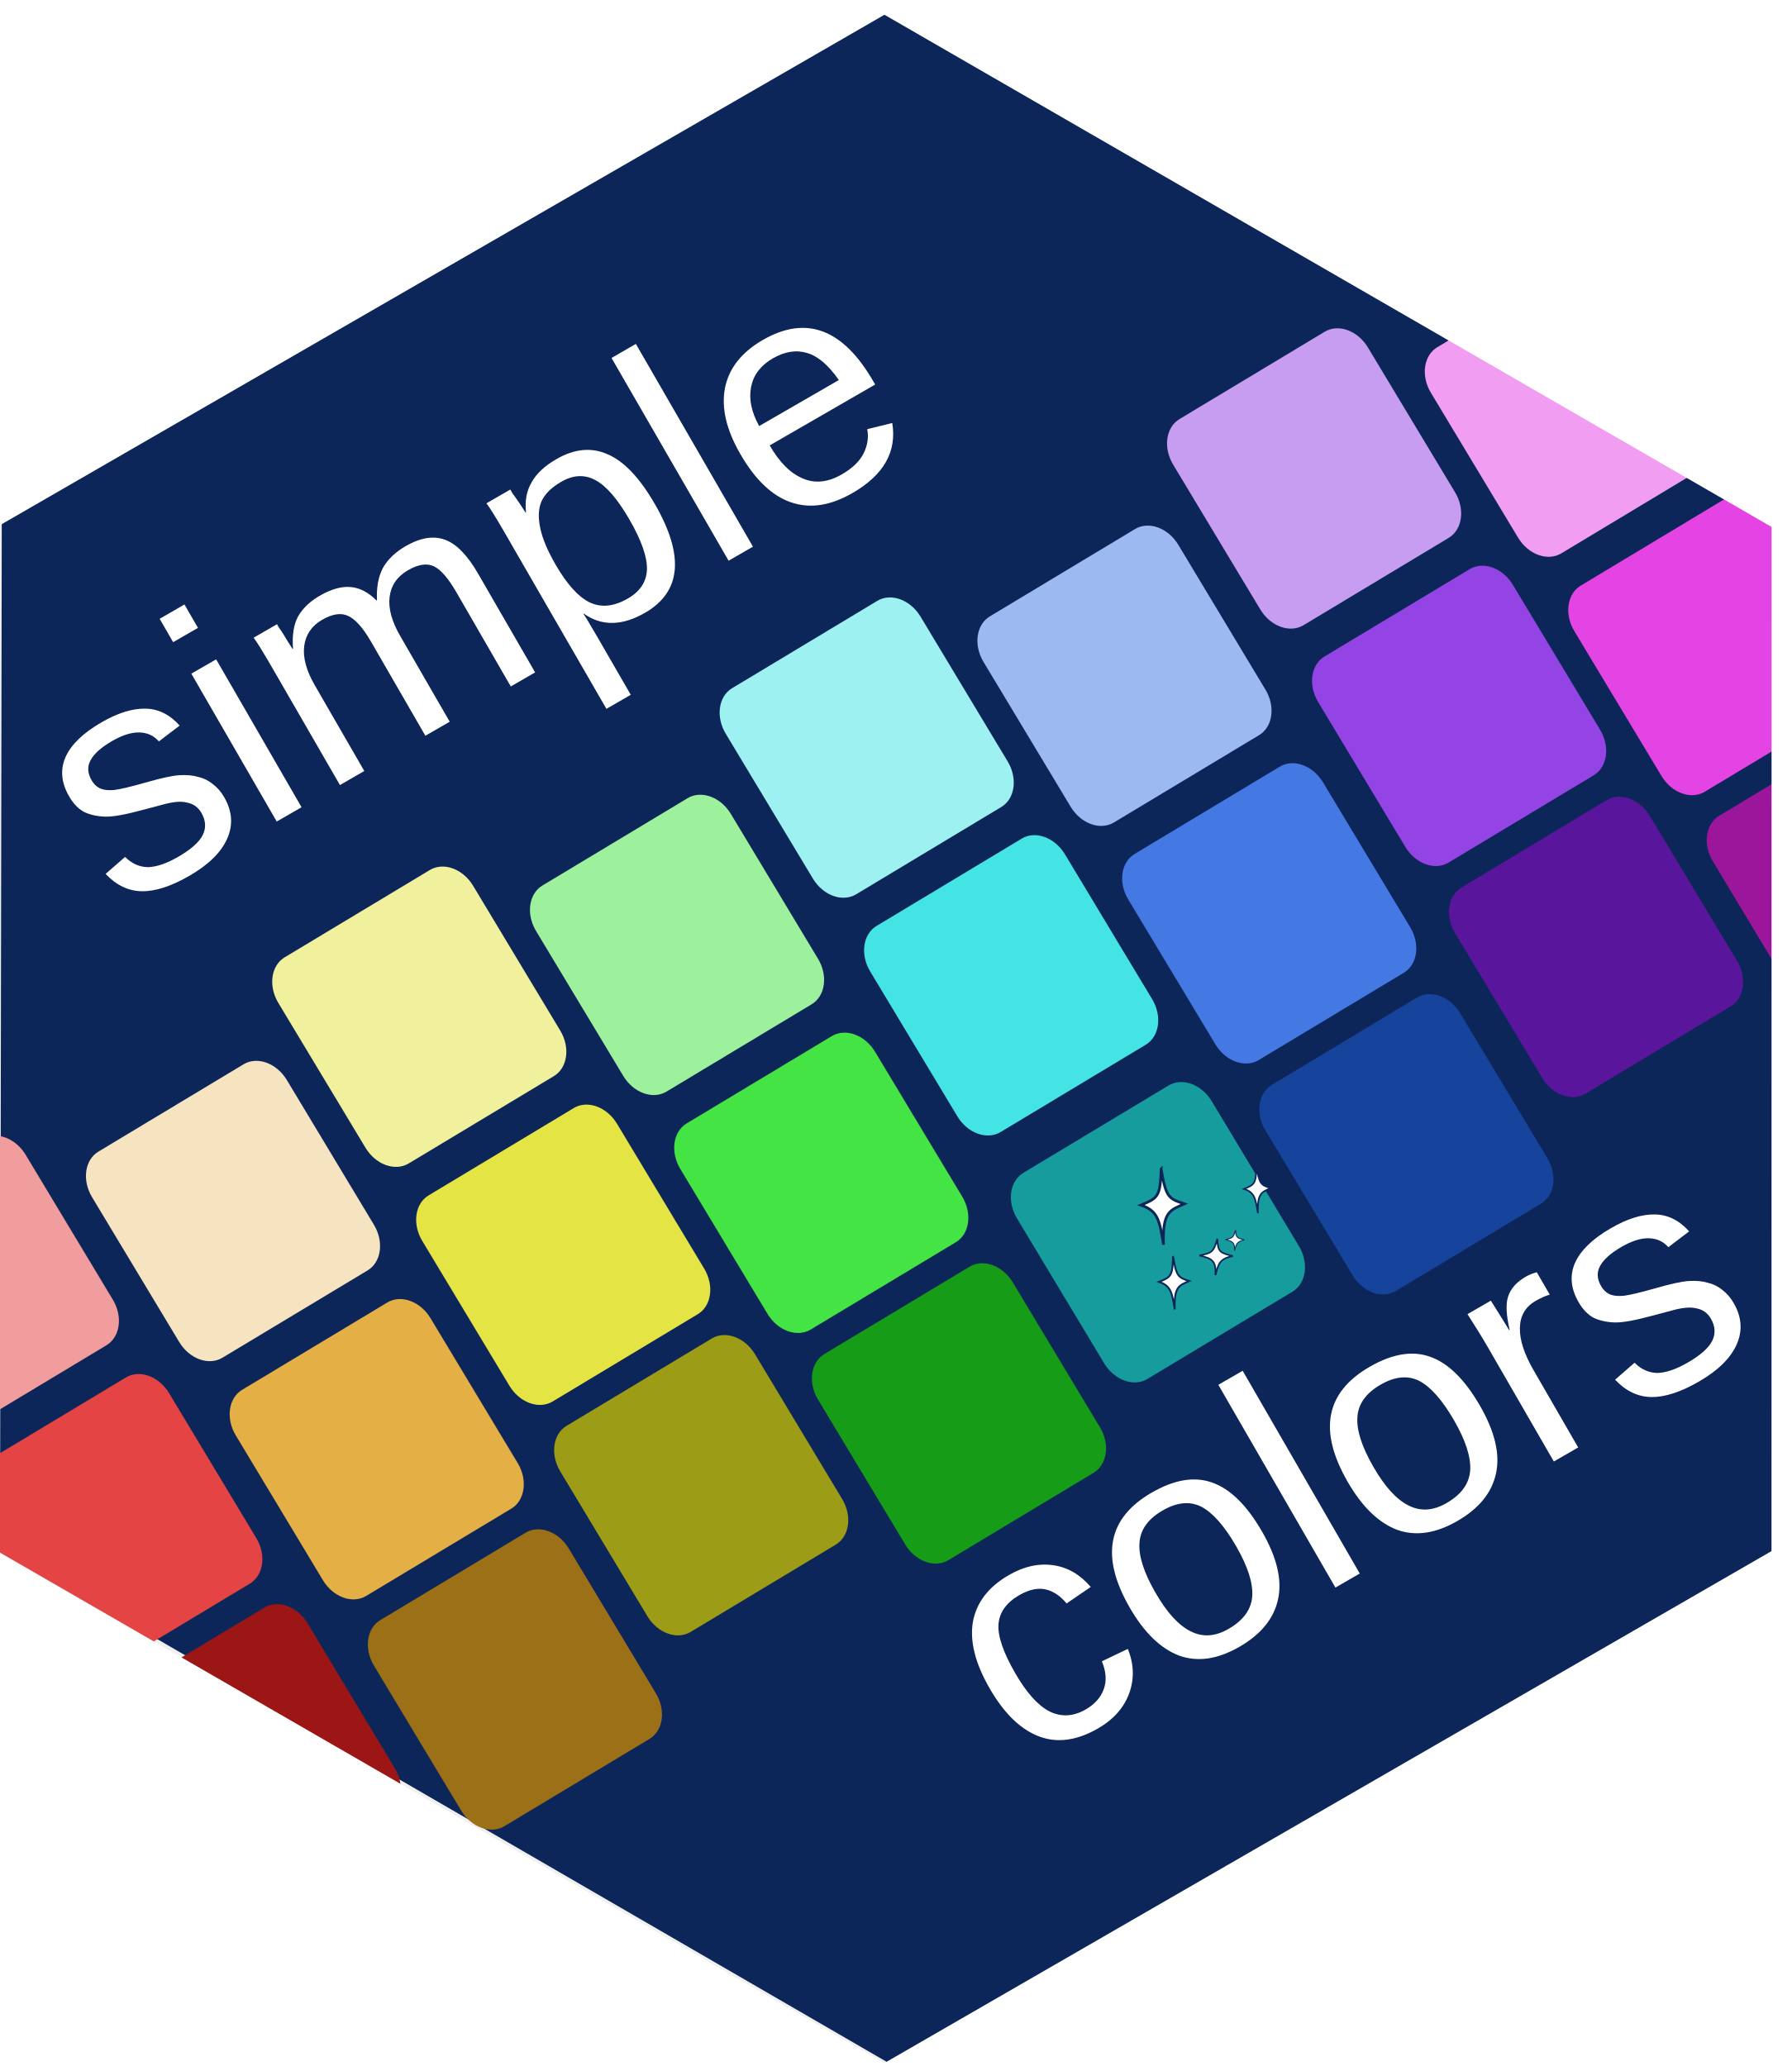
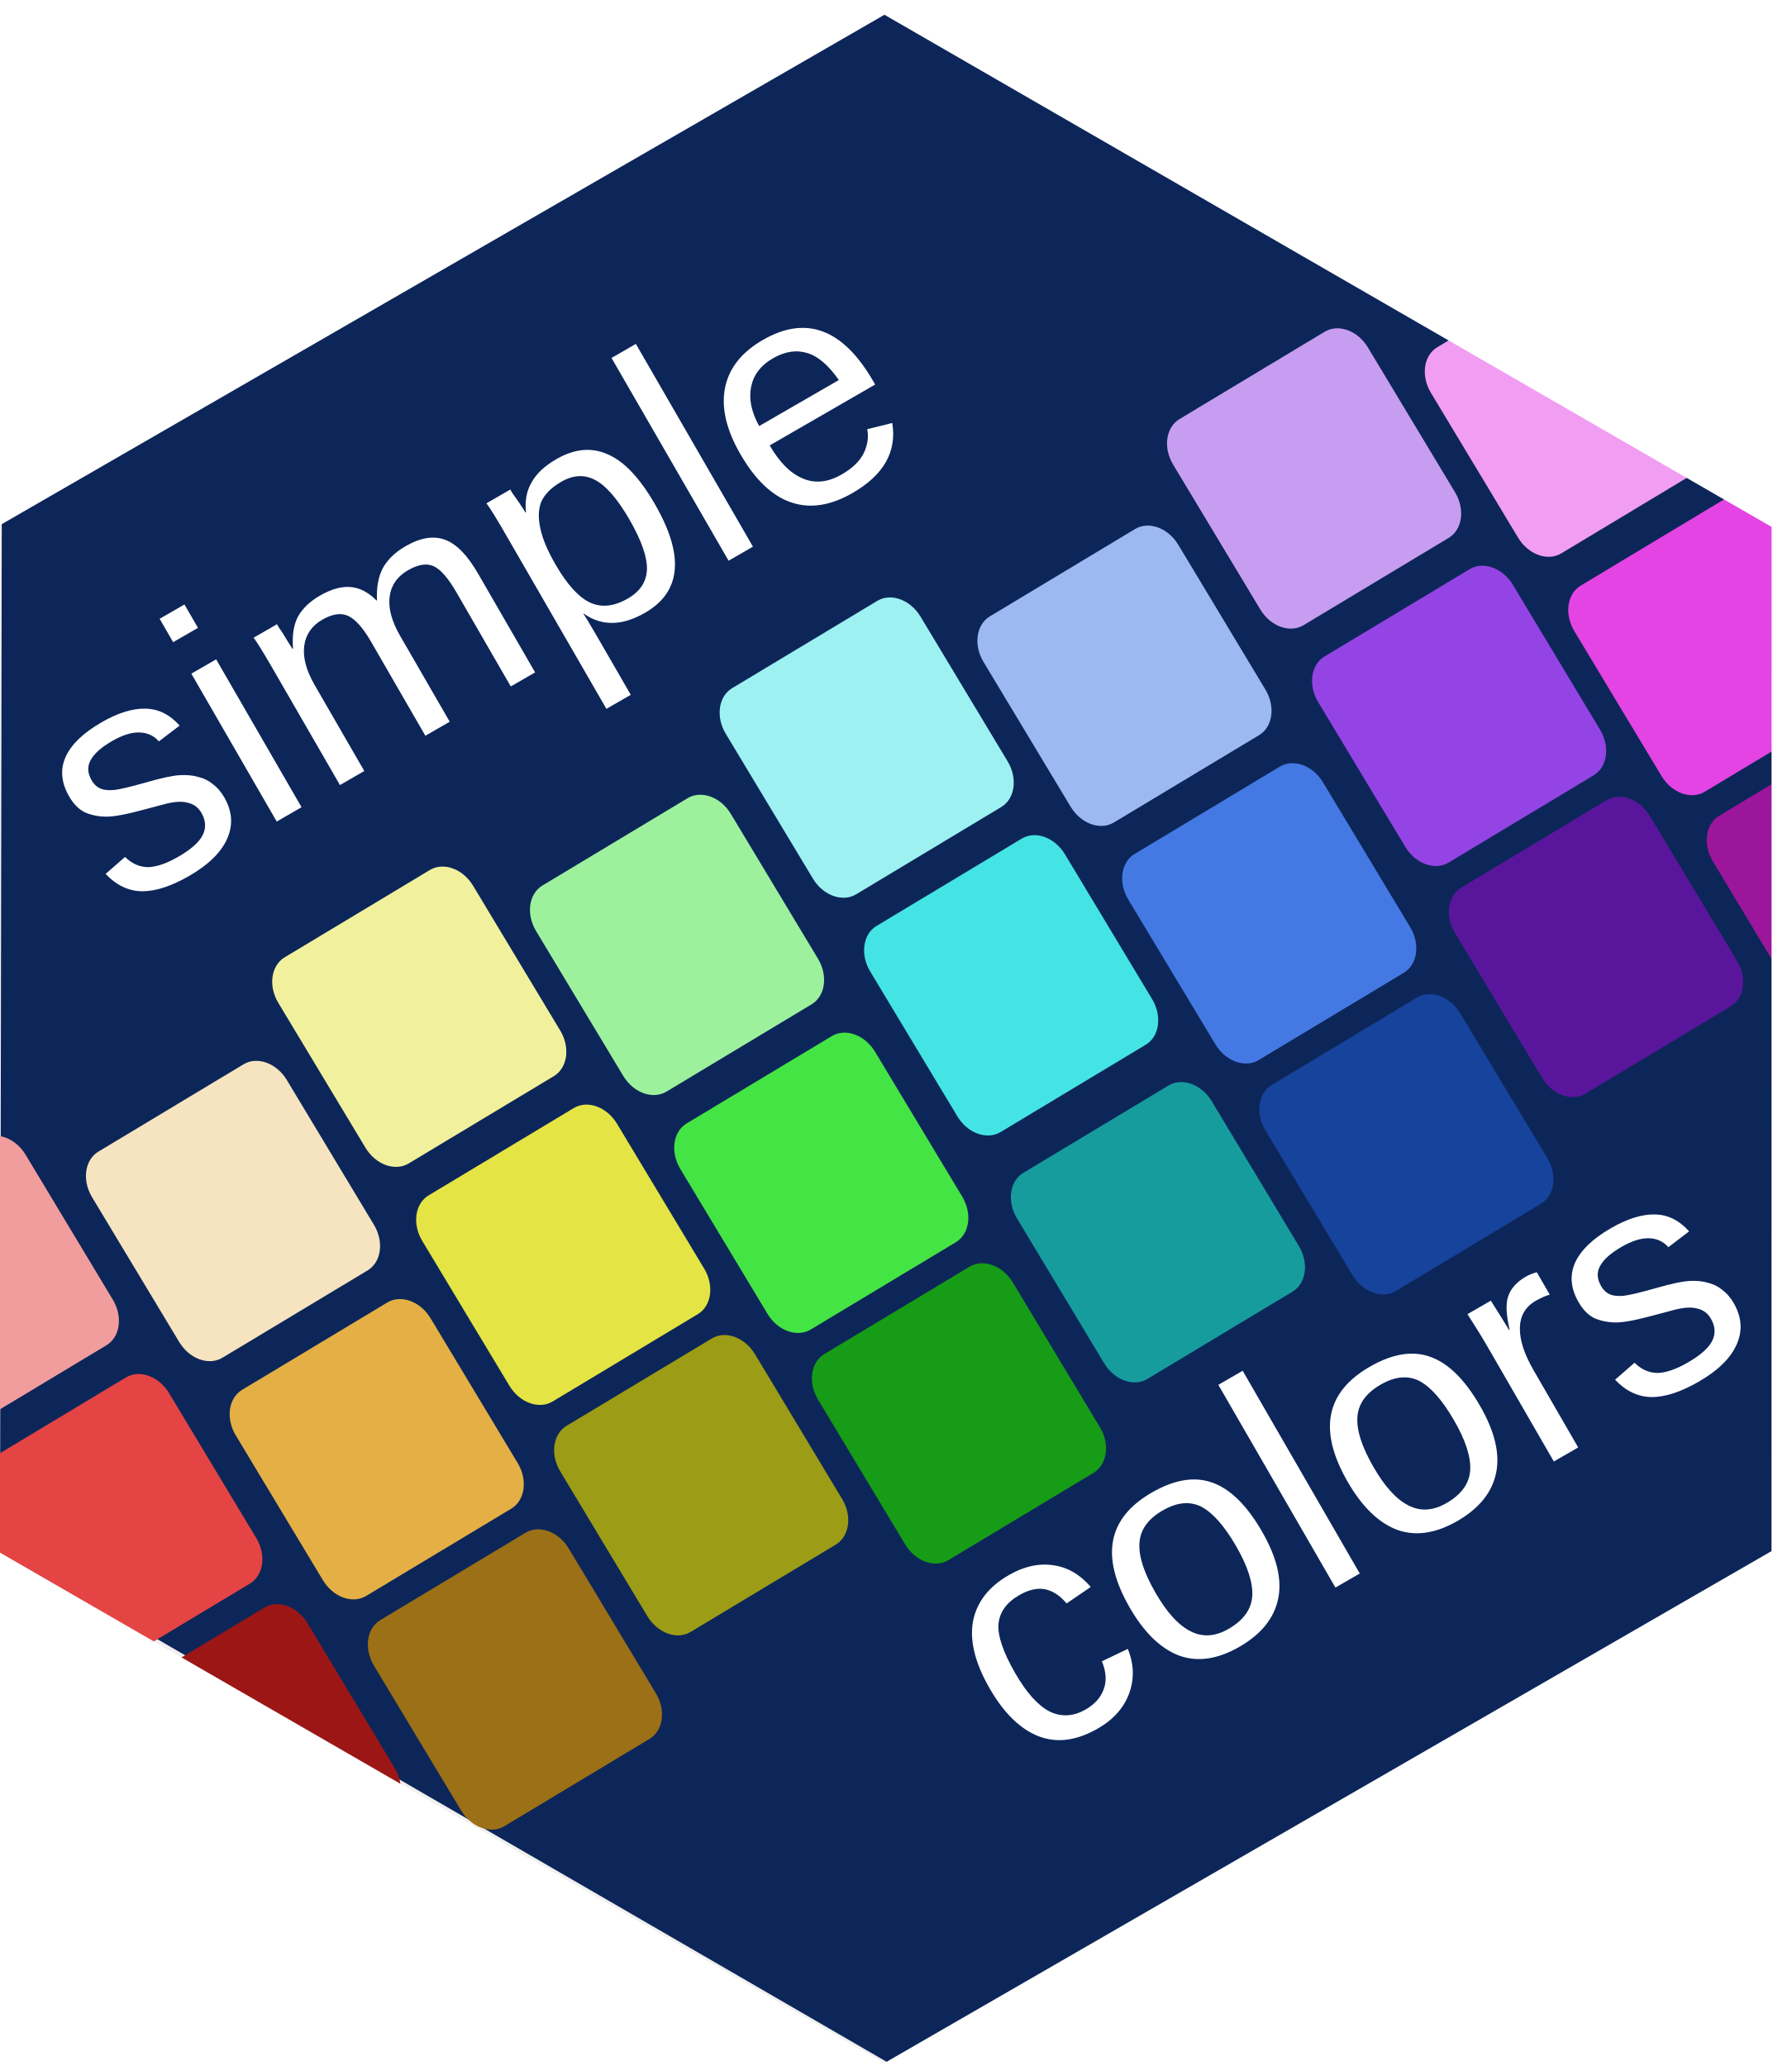
<svg xmlns="http://www.w3.org/2000/svg" width="50.8mm" height="58.601mm" viewBox="0 0 50.8 58.601" version="1.1" id="svg1396">
  <defs id="defs1390" />
  <g id="layer1" transform="translate(-51.00998,-29.67201)">
    <g id="g1464" transform="translate(32.27665,8.403575)">
      <path transform="matrix(1.328971,0.0131306,-0.0131306,1.328971,73.89992,-51.25023)" d="M -2.457,87.696 -21.459,98.875 -40.641,88.008 -40.821,65.962 -21.819,54.783 -2.637,65.65 Z" id="path889" style="opacity:1;fill:#0d2659;fill-opacity:1;stroke:none;stroke-width:0.265;stroke-linecap:round;stroke-linejoin:round;stroke-miterlimit:4;stroke-dasharray:none;stroke-dashoffset:0;stroke-opacity:1" />
      <g transform="rotate(-30,-76.39917,190.0789)" id="g1132">
        <g id="g1104">
          <rect transform="rotate(-1.032871)" ry="1.014" rx="0.821" y="136.532" x="95.626" height="6.823" width="6.446" id="rect3714-8-8-0-3-4" style="opacity:1;fill:#169c9c;fill-opacity:1;stroke:none;stroke-width:0.033;stroke-miterlimit:4;stroke-dasharray:none;stroke-dashoffset:0;stroke-opacity:1" />
          <rect transform="rotate(-1.032871)" ry="1.014" rx="0.821" y="120.495" x="95.636" height="6.823" width="6.446" id="rect3714-8-6-0" style="opacity:1;fill:#9df1f1;fill-opacity:1;stroke:none;stroke-width:0.033;stroke-miterlimit:4;stroke-dasharray:none;stroke-dashoffset:0;stroke-opacity:1" />
          <rect transform="rotate(-1.032871)" ry="1.014" rx="0.821" y="120.495" x="110.443" height="6.823" width="6.446" id="rect3714-4-2-7" style="opacity:1;fill:#c79df1;fill-opacity:1;stroke:none;stroke-width:0.033;stroke-miterlimit:4;stroke-dasharray:none;stroke-dashoffset:0;stroke-opacity:1" />
          <rect transform="rotate(-1.032871)" ry="1.014" rx="0.821" y="128.385" x="95.67" height="6.823" width="6.446" id="rect3714-8-9-7-7" style="opacity:1;fill:#44e4e4;fill-opacity:1;stroke:none;stroke-width:0.033;stroke-miterlimit:4;stroke-dasharray:none;stroke-dashoffset:0;stroke-opacity:1" />
          <rect transform="rotate(-1.032871)" ry="1.014" rx="0.821" y="128.385" x="110.495" height="6.823" width="6.446" id="rect3714-4-8-3-6" style="opacity:1;fill:#9444e4;fill-opacity:1;stroke:none;stroke-width:0.033;stroke-miterlimit:4;stroke-dasharray:none;stroke-dashoffset:0;stroke-opacity:1" />
          <rect transform="rotate(-1.032871)" ry="1.014" rx="0.821" y="136.003" x="110.443" height="6.823" width="6.446" id="rect3714-4-3-24-4" style="opacity:1;fill:#59169c;fill-opacity:1;stroke:none;stroke-width:0.033;stroke-miterlimit:4;stroke-dasharray:none;stroke-dashoffset:0;stroke-opacity:1" />
          <rect transform="rotate(-1.032871)" ry="1.014" rx="0.821" y="120.495" x="66.021" height="6.823" width="6.446" id="rect3714-8-4-0-0" style="opacity:1;fill:#f19d9d;fill-opacity:1;stroke:none;stroke-width:0.033;stroke-miterlimit:4;stroke-dasharray:none;stroke-dashoffset:0;stroke-opacity:1" />
          <rect transform="rotate(-1.032871)" ry="1.014" rx="0.821" y="120.495" x="80.828" height="6.823" width="6.446" id="rect3714-4-1-0-0" style="opacity:1;fill:#f1f19d;fill-opacity:1;stroke:none;stroke-width:0.033;stroke-miterlimit:4;stroke-dasharray:none;stroke-dashoffset:0;stroke-opacity:1" />
          <rect transform="rotate(-1.032871)" ry="1.014" rx="0.821" y="128.385" x="66.021" height="6.823" width="6.446" id="rect3714-8-9-2-4-6" style="opacity:1;fill:#e44444;fill-opacity:1;stroke:none;stroke-width:0.033;stroke-miterlimit:4;stroke-dasharray:none;stroke-dashoffset:0;stroke-opacity:1" />
          <rect transform="rotate(-1.032871)" ry="1.014" rx="0.821" y="128.385" x="80.845" height="6.823" width="6.446" id="rect3714-4-8-4-9-4" style="opacity:1;fill:#e4e444;fill-opacity:1;stroke:none;stroke-width:0.033;stroke-miterlimit:4;stroke-dasharray:none;stroke-dashoffset:0;stroke-opacity:1" />
          <rect transform="rotate(-1.032871)" ry="1.014" rx="0.821" y="136.003" x="66.021" height="6.823" width="6.446" id="rect3714-8-8-0-0-5-8" style="opacity:1;fill:#9c1616;fill-opacity:1;stroke:none;stroke-width:0.033;stroke-miterlimit:4;stroke-dasharray:none;stroke-dashoffset:0;stroke-opacity:1" />
          <rect transform="rotate(-1.032871)" ry="1.014" rx="0.821" y="136.003" x="80.828" height="6.823" width="6.446" id="rect3714-4-3-2-6-1" style="opacity:1;fill:#9c9c16;fill-opacity:1;stroke:none;stroke-width:0.033;stroke-miterlimit:4;stroke-dasharray:none;stroke-dashoffset:0;stroke-opacity:1" />
        </g>
        <g id="g1079" transform="rotate(30,91.29854,130.7937)">
          <rect transform="rotate(-31.03287)" ry="1.014" rx="0.821" y="149.24" x="24.827" height="6.823" width="6.446" id="rect3714-45-1" style="opacity:1;fill:#9db9f1;fill-opacity:1;stroke:none;stroke-width:0.033;stroke-miterlimit:4;stroke-dasharray:none;stroke-dashoffset:0;stroke-opacity:1" />
          <rect transform="rotate(-31.03287)" ry="1.014" rx="0.821" y="164.749" x="24.827" height="6.823" width="6.446" id="rect3714-8-8-4-7" style="opacity:1;fill:#16439c;fill-opacity:1;stroke:none;stroke-width:0.033;stroke-miterlimit:4;stroke-dasharray:none;stroke-dashoffset:0;stroke-opacity:1" />
          <rect transform="rotate(-31.03287)" ry="1.014" rx="0.821" y="157.131" x="24.87" height="6.823" width="6.446" id="rect3714-1-0-0" style="opacity:1;fill:#4479e4;fill-opacity:1;stroke:none;stroke-width:0.033;stroke-miterlimit:4;stroke-dasharray:none;stroke-dashoffset:0;stroke-opacity:1" />
          <rect transform="rotate(-31.03287)" ry="1.014" rx="0.821" y="149.216" x="-4.662" height="6.823" width="6.446" id="rect3714-3-0-2" style="opacity:1;fill:#f5e4bf;fill-opacity:1;stroke:none;stroke-width:0.033;stroke-miterlimit:4;stroke-dasharray:none;stroke-dashoffset:0;stroke-opacity:1" />
          <rect transform="rotate(-31.03287)" ry="1.014" rx="0.821" y="164.724" x="-4.662" height="6.823" width="6.446" id="rect3714-8-8-04-9-0" style="opacity:1;fill:#9c7016;fill-opacity:1;stroke:none;stroke-width:0.033;stroke-miterlimit:4;stroke-dasharray:none;stroke-dashoffset:0;stroke-opacity:1" />
          <rect transform="rotate(-31.03287)" ry="1.014" rx="0.821" y="157.107" x="-4.653" height="6.823" width="6.446" id="rect3714-1-9-7-9" style="opacity:1;fill:#e4af44;fill-opacity:1;stroke:none;stroke-width:0.033;stroke-miterlimit:4;stroke-dasharray:none;stroke-dashoffset:0;stroke-opacity:1" />
          <rect transform="rotate(-31.03287)" ry="1.014" rx="0.821" y="149.24" x="10.019" height="6.823" width="6.446" id="rect3714-8-0-8-1" style="opacity:1;fill:#9df19d;fill-opacity:1;stroke:none;stroke-width:0.033;stroke-miterlimit:4;stroke-dasharray:none;stroke-dashoffset:0;stroke-opacity:1" />
          <rect transform="rotate(-31.03287)" ry="1.014" rx="0.821" y="157.131" x="10.045" height="6.823" width="6.446" id="rect3714-8-9-0-3-1" style="opacity:1;fill:#44e444;fill-opacity:1;stroke:none;stroke-width:0.033;stroke-miterlimit:4;stroke-dasharray:none;stroke-dashoffset:0;stroke-opacity:1" />
          <rect transform="rotate(-31.03287)" ry="1.014" rx="0.821" y="164.749" x="10.019" height="6.823" width="6.446" id="rect3714-8-8-0-1-1-5" style="opacity:1;fill:#169c16;fill-opacity:1;stroke:none;stroke-width:0.033;stroke-miterlimit:4;stroke-dasharray:none;stroke-dashoffset:0;stroke-opacity:1" />
          <rect transform="rotate(-31.03287)" ry="1.014" rx="0.821" y="149.24" x="39.634" height="6.823" width="6.446" id="rect3714-4-9-8-2" style="opacity:1;fill:#f19df1;fill-opacity:1;stroke:none;stroke-width:0.033;stroke-miterlimit:4;stroke-dasharray:none;stroke-dashoffset:0;stroke-opacity:1" />
          <rect transform="rotate(-31.03287)" ry="1.014" rx="0.821" y="157.131" x="39.634" height="6.823" width="6.446" id="rect3714-4-8-8-9-8" style="opacity:1;fill:#e444e4;fill-opacity:1;stroke:none;stroke-width:0.033;stroke-miterlimit:4;stroke-dasharray:none;stroke-dashoffset:0;stroke-opacity:1" />
          <rect transform="rotate(-31.03287)" ry="1.014" rx="0.821" y="164.749" x="39.634" height="6.823" width="6.446" id="rect3714-4-3-7-8-3" style="opacity:1;fill:#9c169c;fill-opacity:1;stroke:none;stroke-width:0.033;stroke-miterlimit:4;stroke-dasharray:none;stroke-dashoffset:0;stroke-opacity:1" />
        </g>
      </g>
      <path id="rect4770-4" d="m 13.125,19.174 c -0.378,-4.8e-5 -0.683,0.376 -0.683,0.844 l -0.006,60.899 c -4.3e-5,0.467 0.305,0.844 0.683,0.844 l 63.417,0.008 c 0.378,5.1e-5 0.683,-0.376 0.683,-0.844 l 0.006,-60.899 c 5e-5,-0.467 -0.305,-0.844 -0.683,-0.844 z m 30.69,2.513 25.158,14.527 -0.002,29.051 -25.161,14.523 -25.158,-14.527 0.002,-29.051 z" clip-path="none" style="opacity:1;fill:#ffffff;fill-opacity:1;stroke:none;stroke-width:0.044;stroke-miterlimit:4;stroke-dasharray:none;stroke-dashoffset:0;stroke-opacity:1" />
      <text transform="rotate(-30)" id="text917" y="51.887" x="-4.46" style="font-style:normal;font-variant:normal;font-weight:normal;font-stretch:normal;font-size:9.172px;line-height:0;font-family:Arial;-inkscape-font-specification:Arial;letter-spacing:0px;word-spacing:0px;fill:#ffffff;fill-opacity:1;stroke:none;stroke-width:0.265" xml:space="preserve">
        <tspan style="font-style:normal;font-variant:normal;font-weight:normal;font-stretch:normal;font-size:9.172px;font-family:Arial;-inkscape-font-specification:Arial;fill:#ffffff;fill-opacity:1;stroke-width:0.265" y="51.887" x="-4.46" id="tspan915">simple</tspan>
      </text>
      <text transform="rotate(-30)" id="text917-8" y="85.716" x="5.557" style="font-style:normal;font-variant:normal;font-weight:normal;font-stretch:normal;font-size:9.172px;line-height:0;font-family:Arial;-inkscape-font-specification:Arial;letter-spacing:0px;word-spacing:0px;fill:#ffffff;fill-opacity:1;stroke:none;stroke-width:0.265" xml:space="preserve">
        <tspan style="font-style:normal;font-variant:normal;font-weight:normal;font-stretch:normal;font-size:9.172px;font-family:Arial;-inkscape-font-specification:Arial;fill:#ffffff;fill-opacity:1;stroke-width:0.265" y="85.716" x="5.557" id="tspan915-4">colors</tspan>
      </text>
-       <path style="fill:#ffffff;fill-opacity:1;stroke:#0d2659;stroke-width:0.047px;stroke-linecap:butt;stroke-linejoin:miter;stroke-opacity:1" d="m 54.364,54.364 c 0.087,0.497 0.128,0.514 0.405,0.606 -0.246,0.112 -0.385,0.129 -0.362,0.712 -0.071,-0.413 -0.089,-0.592 -0.395,-0.69 0.285,-0.121 0.34,-0.13 0.352,-0.628 z" id="path8598-4-8-7" />
-       <path style="fill:#ffffff;fill-opacity:1;stroke:#0d2659;stroke-width:0.077px;stroke-linecap:butt;stroke-linejoin:miter;stroke-opacity:1" d="m 51.661,54.428 c 0.141,0.81 0.208,0.837 0.66,0.987 -0.401,0.182 -0.627,0.209 -0.591,1.161 -0.116,-0.673 -0.146,-0.964 -0.643,-1.125 0.465,-0.198 0.554,-0.212 0.575,-1.024 z" id="path8598-4-8-7-5" />
-       <path style="fill:#ffffff;fill-opacity:1;stroke:#0d2659;stroke-width:0.053px;stroke-linecap:butt;stroke-linejoin:miter;stroke-opacity:1" d="m 52.001,56.919 c 0.098,0.562 0.144,0.581 0.457,0.685 -0.278,0.126 -0.435,0.145 -0.41,0.805 -0.081,-0.466 -0.101,-0.669 -0.446,-0.78 0.323,-0.137 0.384,-0.147 0.398,-0.71 z" id="path8598-4-8-7-2" />
-       <path style="fill:#ffffff;fill-opacity:1;stroke:#0d2659;stroke-width:0.027px;stroke-linecap:butt;stroke-linejoin:miter;stroke-opacity:1" d="m 53.772,56.159 c -0.061,0.22 -0.09,0.228 -0.287,0.269 0.174,0.05 0.273,0.057 0.257,0.316 0.051,-0.183 0.063,-0.262 0.28,-0.306 -0.202,-0.054 -0.241,-0.058 -0.25,-0.278 z" id="path8598-4-8-7-1" />
-       <path style="fill:#ffffff;fill-opacity:1;stroke:#0d2659;stroke-width:0.047px;stroke-linecap:butt;stroke-linejoin:miter;stroke-opacity:1" d="m 53.255,56.405 c -0.108,0.389 -0.159,0.402 -0.506,0.474 0.307,0.087 0.481,0.101 0.453,0.557 0.089,-0.323 0.112,-0.463 0.493,-0.54 -0.357,-0.095 -0.425,-0.102 -0.44,-0.491 z" id="path8598-4-8-7-1-0" />
    </g>
  </g>
</svg>
